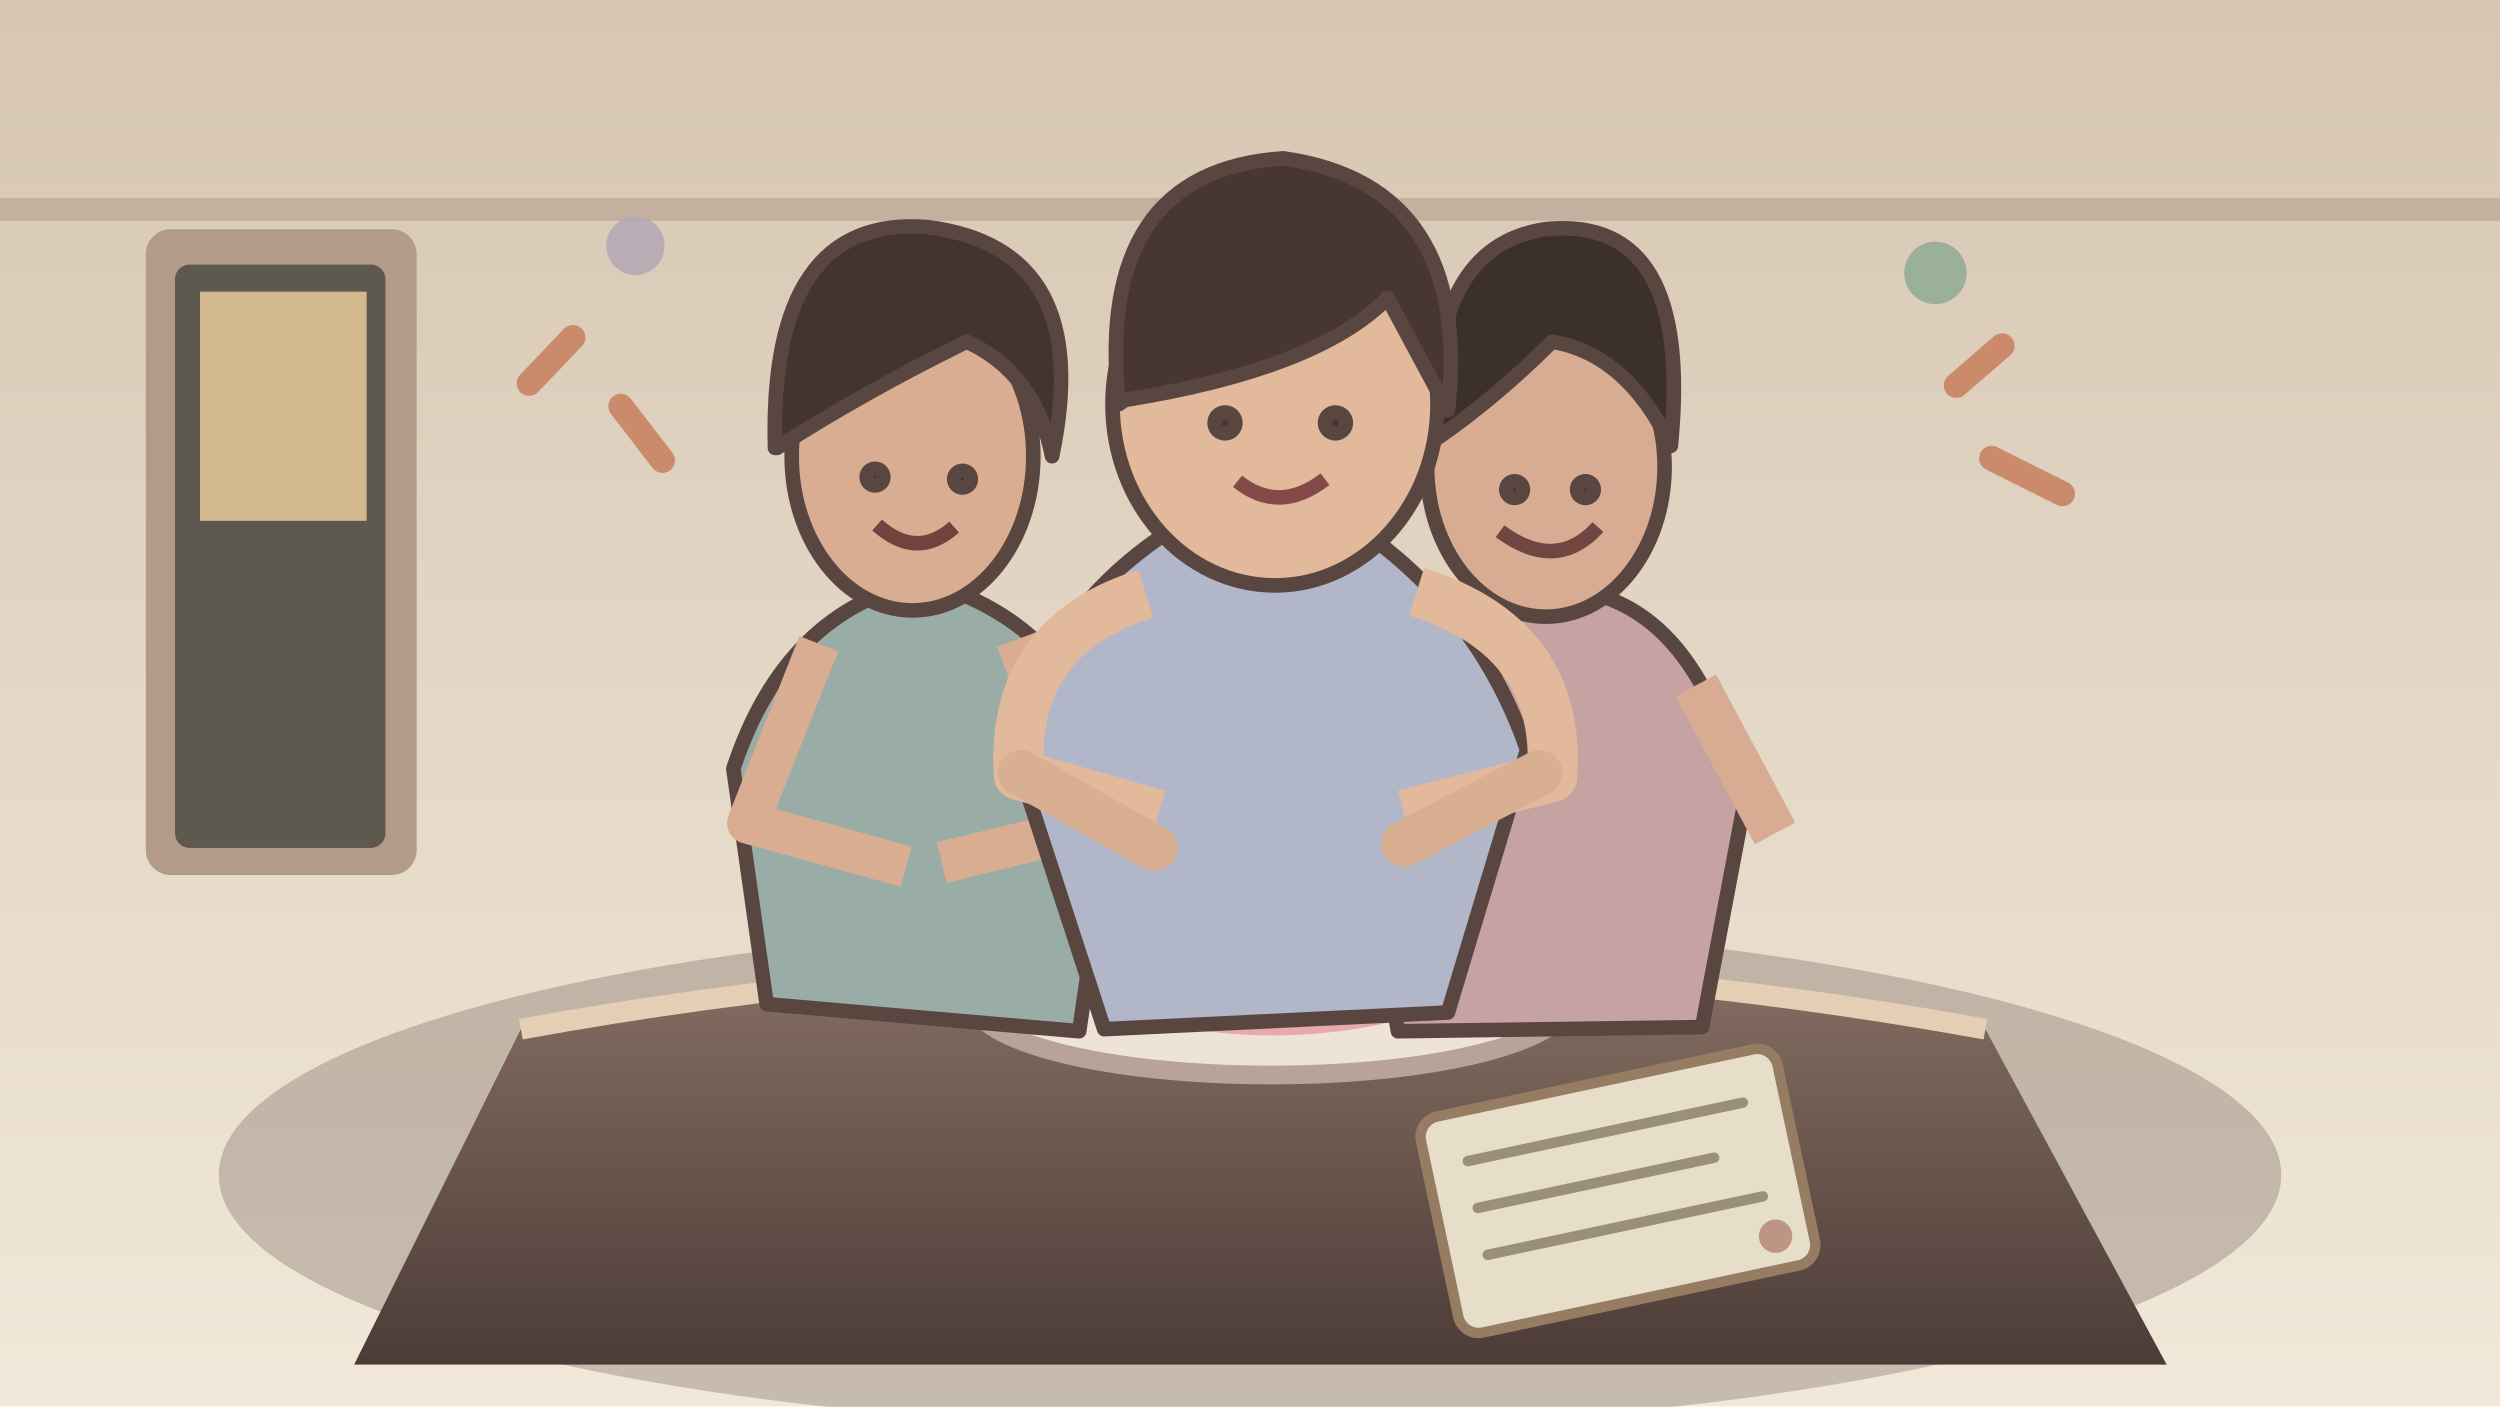
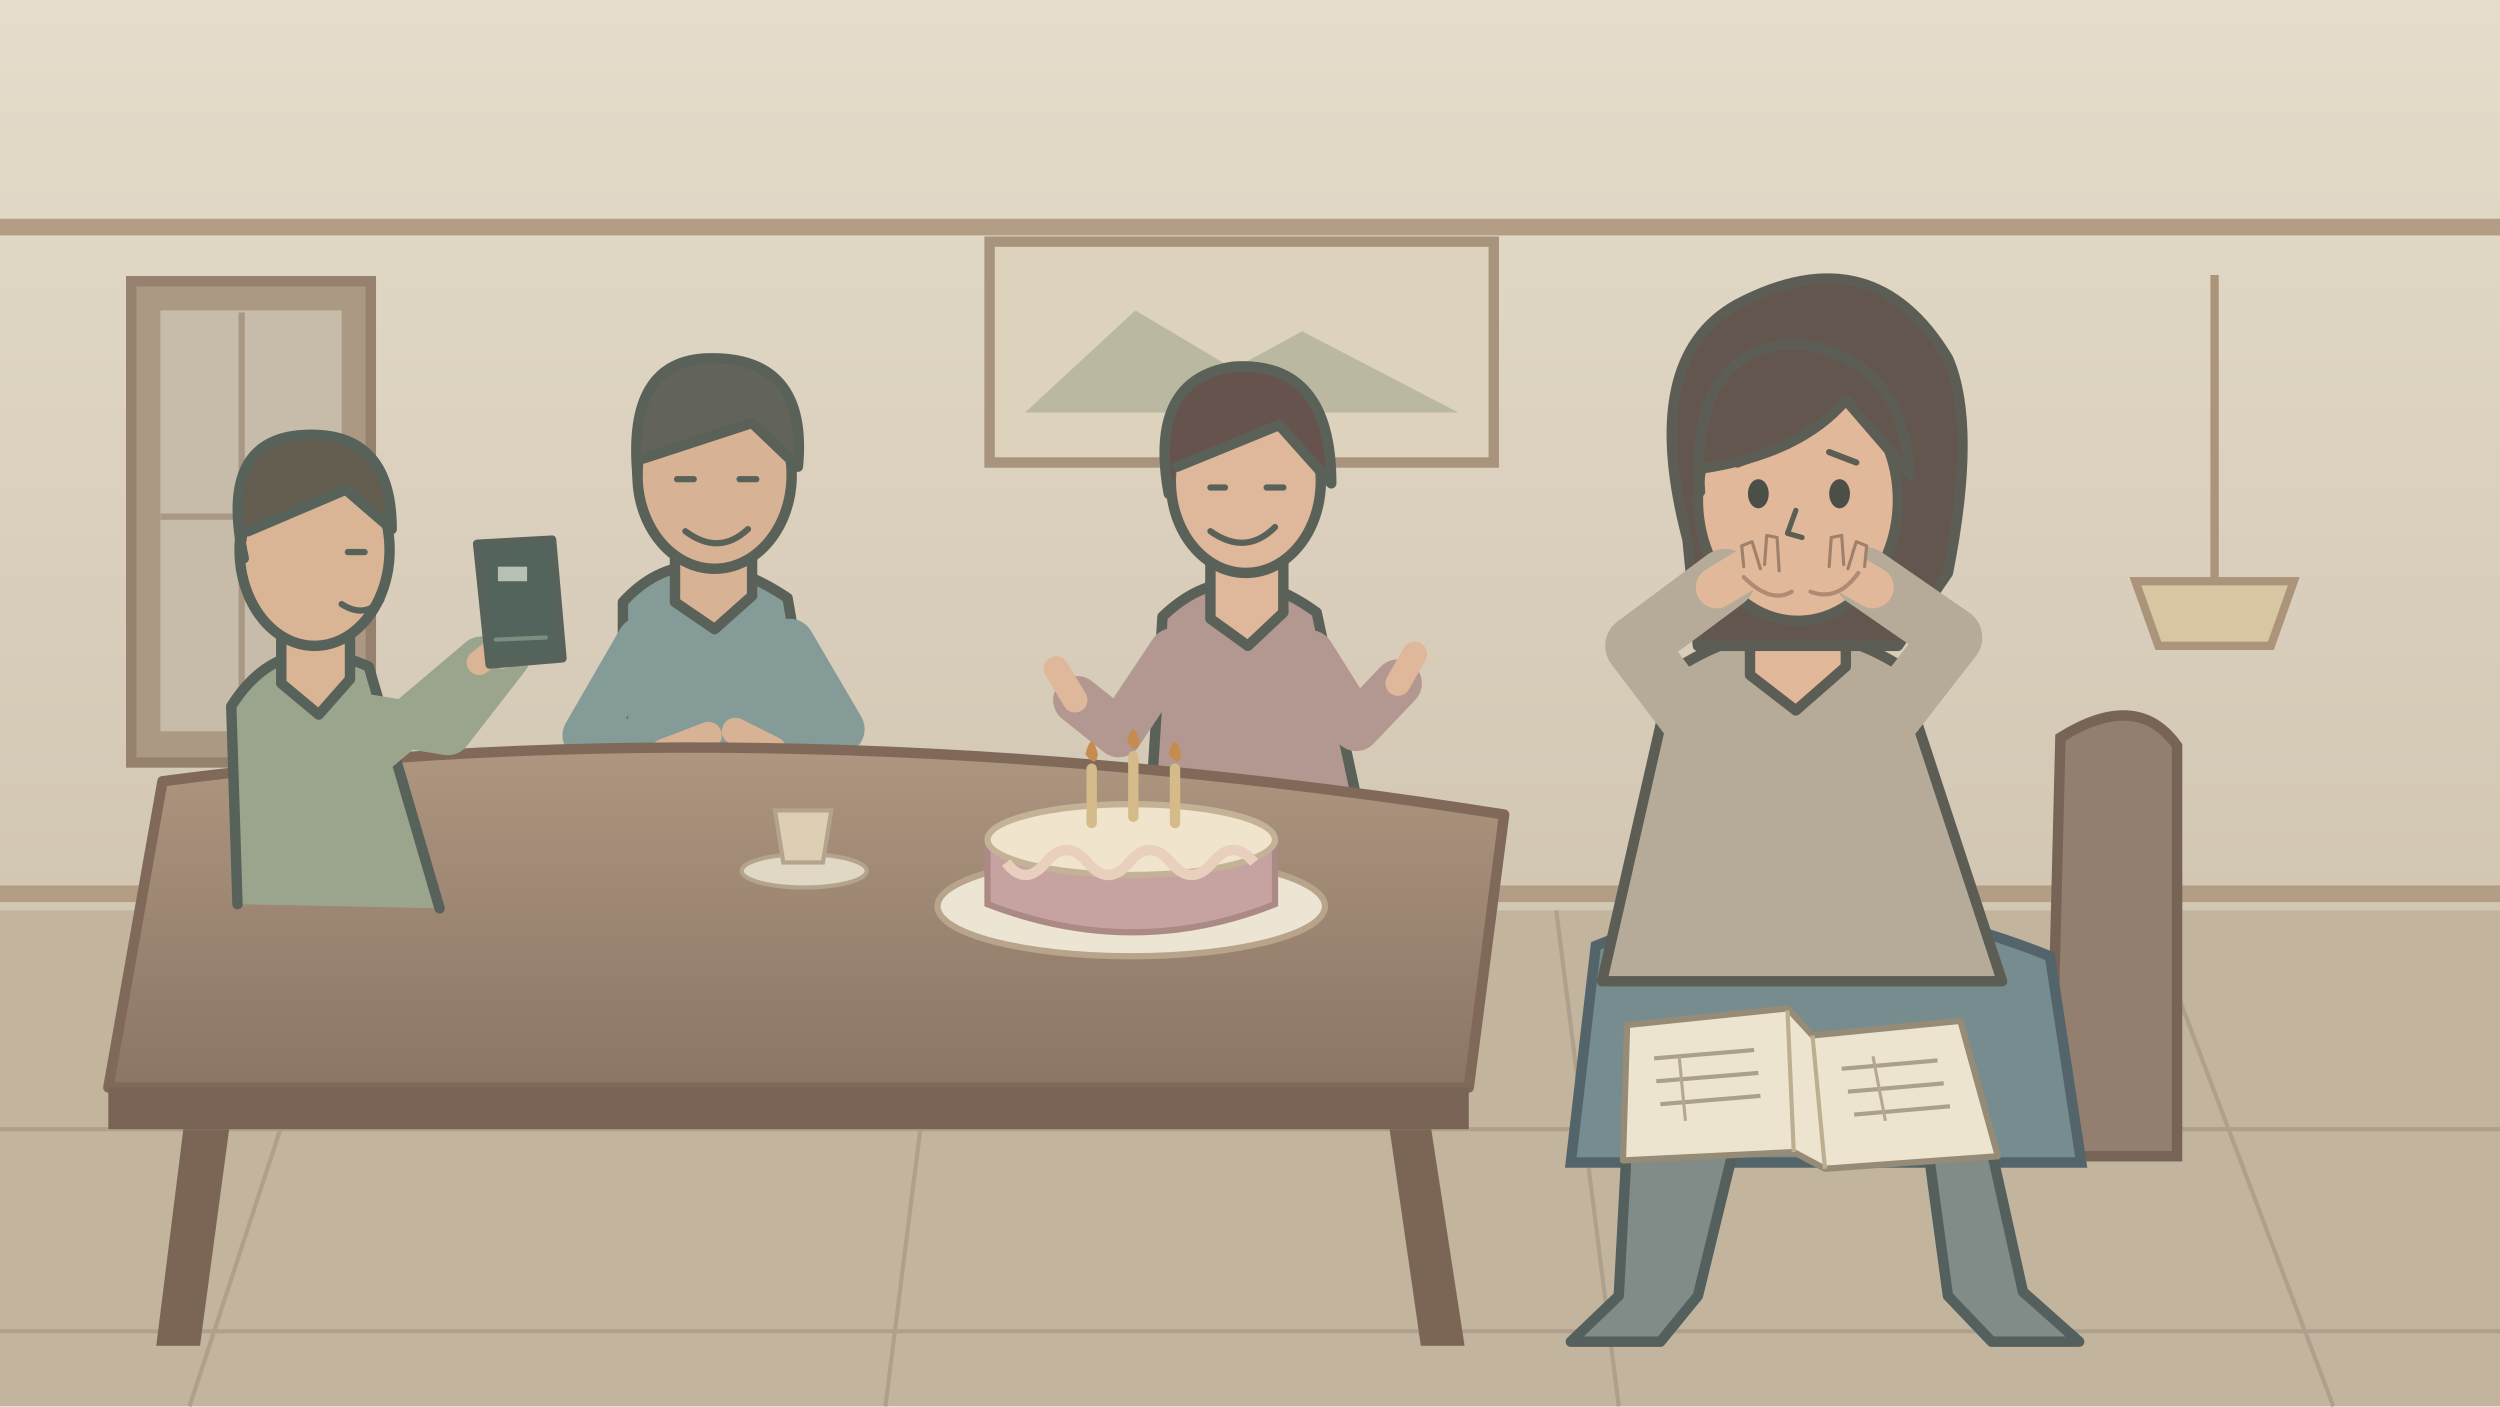
- <svg xmlns="http://www.w3.org/2000/svg" width="1200" height="675" viewBox="0 0 1200 675" role="img" aria-label="誕生会で驚く主役の女性が膝に進行表を隠し、友人が祝う様子を描いた創作イラスト" data-visual-topic="document" data-article-sha256="c977a45af8b04b7281616529f73e20a901d49e89c62e0ff9d8e76290a95d255b">
+ <svg xmlns="http://www.w3.org/2000/svg" width="1200" height="675" viewBox="0 0 1200 675" role="img" aria-label="誕生会の主役が両手で口元を覆って驚く一方、膝には開いた進行表が残り、ケーキを囲む友人の一人が撮影する創作イラスト" data-visual-topic="document" data-article-sha256="7e4845cf4553851c94b7cb7f8df4d0c76e7b9123236b787d5dd6a64c6f4d63de">
  <defs>
-     <linearGradient id="wall" x2="0" y2="1">
-       <stop stop-color="#d6c6b2" />
-       <stop offset="1" stop-color="#f1e8d9" />
+     <linearGradient id="birthday-wall" x2="0" y2="1">
+       <stop stop-color="#e5dccb" />
+       <stop offset="1" stop-color="#c8bba5" />
    </linearGradient>
-     <linearGradient id="table" x2="0" y2="1">
-       <stop stop-color="#877064" />
-       <stop offset="1" stop-color="#4c3b37" />
+     <linearGradient id="birthday-table" x2="0" y2="1">
+       <stop stop-color="#ae9680" />
+       <stop offset="1" stop-color="#8b7564" />
    </linearGradient>
  </defs>
-   <rect width="1200" height="675" fill="url(#wall)" />
-   <rect x="0" y="95" width="1200" height="11" fill="#ae9586" opacity=".5" />
-   <rect x="70" y="110" width="130" height="310" rx="12" fill="#b29c87" />
-   <rect x="84" y="127" width="101" height="280" rx="7" fill="#5e594f" />
-   <path d="M96 140h80v110H96z" fill="#d3b78d" />
-   <ellipse cx="600" cy="564" rx="495" ry="122" fill="#58473f" opacity=".28" />
-   <path d="M250 494 Q600 424 953 494 L1040 655 H170Z" fill="url(#table)" />
-   <path d="M250 494 Q600 430 953 494" fill="none" stroke="#e5cfb4" stroke-width="10" />
-   <ellipse cx="610" cy="480" rx="143" ry="36" fill="#eee3d7" stroke="#b7a397" stroke-width="9" />
-   <path d="M511 445h200v32q-100 40-200 0z" fill="#e7a8ae" />
-   <ellipse cx="610" cy="446" rx="99" ry="25" fill="#fff3dc" />
-   <path d="M527 433q52-18 162 0" fill="none" stroke="#e4b3ab" stroke-width="8" />
-   <path d="M580 415v-45m29 40v-48m35 50v-43" stroke="#efe2b3" stroke-width="9" stroke-linecap="round" />
-   <path d="M575 363q6-17 11 0-2 10-11 0m30-8q5-17 10 0-2 10-10 0m35 0q6-17 11 0-2 10-11 0" fill="#d78b40" />
-   <g stroke="#594640" stroke-width="7" stroke-linejoin="round">
-     <path d="M443 279q-66 14-91 90l16 113 150 13 17-116q-17-80-92-100z" fill="#9aaca6" />
-     <ellipse cx="438" cy="219" rx="58" ry="74" fill="#d8ad92" />
-     <path d="M372 215q-3-112 73-106 81 10 60 110-8-40-41-55-49 24-91 51z" fill="#42342e" />
-     <circle cx="420" cy="229" r="4" fill="#352c29" />
-     <circle cx="462" cy="230" r="4" fill="#352c29" />
-     <path d="M421 252q19 17 37 1" stroke="#6f443f" fill="none" />
-     <path d="M393 309l-34 86 76 21M488 307l34 90-70 17" fill="none" stroke="#d8ad92" stroke-width="20" />
-     <path d="M742 282q73 0 95 105l-20 106-146 2-20-115q15-80 91-98z" fill="#c6a2a2" />
-     <ellipse cx="742" cy="224" rx="57" ry="72" fill="#d8ab93" />
-     <path d="M689 211q-4-93 53-101 71-7 60 104-21-44-57-50-27 27-56 47z" fill="#3c302c" />
-     <circle cx="727" cy="235" r="4" fill="#352c29" />
-     <circle cx="761" cy="235" r="4" fill="#352c29" />
-     <path d="M720 255q27 20 47-2" stroke="#704640" fill="none" />
-     <path d="M673 327l-40 69M814 329l38 71" fill="none" stroke="#d8ab93" stroke-width="22" />
-     <path d="M576 246q-72 40-90 113l44 135 165-8 38-126q-26-75-96-116z" fill="#b2b6c9" />
-     <ellipse cx="612" cy="194" rx="78" ry="87" fill="#e3b99b" />
-     <path d="M537 194q-12-112 79-118 91 13 79 121l-29-54q-33 34-126 49z" fill="#473634" />
-     <circle cx="588" cy="203" r="5" fill="#43352d" />
-     <circle cx="641" cy="203" r="5" fill="#43352d" />
-     <path d="M594 231q20 16 42-1" stroke="#844a48" fill="none" />
-     <path d="M550 285q-65 20-61 87l67 19M680 284q70 22 65 89l-71 18" fill="none" stroke="#e3b99b" stroke-width="24" />
+   <rect width="1200" height="675" fill="url(#birthday-wall)" />
+   <path d="M0 109h1200M0 429h1200" stroke="#b39d85" stroke-width="8" />
+   <path d="M0 437h1200v238H0z" fill="#c3b49e" />
+   <path d="M0 542h1200M0 639h1200M169 437L91 675m364-238-30 238m322-238 30 238m253-238 90 238" fill="none" stroke="#aea08c" stroke-width="2" />
+   <path d="M63 135h115v231H63z" fill="#ab9984" stroke="#95816d" stroke-width="5" />
+   <path d="M77 149h87v202H77z" fill="#c7bcaa" />
+   <path d="M116 150v200m-39-102h87" fill="none" stroke="#a99884" stroke-width="3" />
+   <path d="M475 116h242v106H475z" fill="#ddd2bc" stroke="#a8947c" stroke-width="5" />
+   <path d="M492 198l53-49 47 28 33-18 75 39" fill="#bbb8a1" />
+   <path d="M1063 132v147m-38 0h76l-11 31h-54z" fill="#d8c6a2" stroke="#ab9479" stroke-width="4" />
+   <g stroke="#5a6159" stroke-width="5" stroke-linecap="round" stroke-linejoin="round">
+     <path d="M299 383v-94q31-34 79-2l18 103" fill="#849b98" />
+     <path d="M324 265v24l19 13 18-16v-24" fill="#d8b294" />
+     <ellipse cx="343" cy="228" rx="37" ry="45" fill="#d8b294" />
+     <path d="M306 228q-5-55 34-56 48-1 43 52l-22-21-52 17" fill="#62635a" />
+     <path d="M325 230h8m22 0h8m-34 25q16 12 30-1" fill="none" stroke-width="3" />
+     <path d="M308 308l-26 45 37 8m60-52 24 41-34 10" fill="none" stroke="#849b98" stroke-width="24" />
+     <path d="M319 361l21-8m31 7-18-9" stroke="#d8b294" stroke-width="13" />
+     <path d="M552 392l6-96q33-32 74-2l21 98" fill="#b39791" />
+     <path d="M581 266v31l18 13 17-16v-29" fill="#dfb79a" />
+     <ellipse cx="598" cy="231" rx="36" ry="44" fill="#dfb79a" />
+     <path d="M561 237q-10-55 31-61 47-3 47 56l-25-28-49 20" fill="#66534d" />
+     <path d="M581 234h7m20 0h8m-35 21q17 12 31-2" fill="none" stroke-width="3" />
+     <path d="M563 313l-26 39-20-16m112-22 22 35 20-21" fill="none" stroke="#b39791" stroke-width="23" />
+     <path d="M516 336l-9-15m164 7 8-14" stroke="#dfb79a" stroke-width="12" />
  </g>
-   <path d="M490 371l64 36m185-36-65 34" stroke="#d8af90" stroke-width="22" stroke-linecap="round" />
-   <g transform="translate(680 538) rotate(-12)">
-     <rect x="0" y="0" width="175" height="106" rx="10" fill="#e7dec9" stroke="#977c64" stroke-width="5" />
-     <path d="M20 24h135M20 47h116M20 70h135" stroke="#9a8f7b" stroke-width="5" stroke-linecap="round" />
-     <circle cx="157" cy="90" r="8" fill="#bd9585" />
+   <path d="M78 375q295-39 644 16l-17 131H52z" fill="url(#birthday-table)" stroke="#806958" stroke-width="5" stroke-linejoin="round" />
+   <path d="M52 522h653v20H52z" fill="#786355" />
+   <path d="M88 542l-13 104h21l14-104m557 0 15 104h21l-16-104" fill="#7b6656" />
+   <ellipse cx="543" cy="435" rx="93" ry="24" fill="#ede5d3" stroke="#b8a48a" stroke-width="3" />
+   <path d="M474 404h138v30q-68 27-138 0z" fill="#c6a3a1" stroke="#ab8984" stroke-width="3" />
+   <ellipse cx="543" cy="403" rx="69" ry="17" fill="#f0e4cc" stroke="#c4b297" stroke-width="3" />
+   <path d="M483 414q9 12 19 0t20 0 20 0 20 0 20 0 20 0" fill="none" stroke="#e9cfbd" stroke-width="5" />
+   <path d="M524 395v-26m20 23v-29m20 32v-26" stroke="#d5ba8a" stroke-width="5" stroke-linecap="round" />
+   <path d="M521 362q3-12 6 0-1 7-6 0m20-6q3-12 6 0-1 7-6 0m20 6q3-12 6 0-1 7-6 0" fill="#c68c4e" />
+   <ellipse cx="386" cy="418" rx="30" ry="8" fill="#e0d7c4" stroke="#b5a48d" stroke-width="2" />
+   <path d="M372 389h27l-4 25h-19z" fill="#dccfb3" stroke="#b5a48d" stroke-width="2" />
+   <g stroke="#57625a" stroke-width="5" stroke-linecap="round" stroke-linejoin="round">
+     <path d="M114 434l-3-95q24-38 66-19l34 116" fill="#9ba58e" />
+     <path d="M135 299v29l18 15 15-17v-24" fill="#d9b495" />
+     <ellipse cx="151" cy="264" rx="36" ry="46" fill="#d9b495" />
+     <path d="M117 268q-12-55 26-59 45-4 45 45l-22-19-47 20" fill="#625d4e" />
+     <path d="M167 265h8m-11 25q11 7 19-2" fill="none" stroke-width="3" />
+     <path d="M126 349l40 23 65-55m-53 28 37 6 28-36" fill="none" stroke="#9ba58e" stroke-width="23" />
+     <path d="M230 318l14-11m-3 8 12-7" stroke="#d9b495" stroke-width="12" />
+     <path d="M229 261l36-2 5 57-35 3z" fill="#53645c" stroke-width="4" />
+     <path d="M239 272h14v7h-14z" fill="#b6c0b3" stroke="none" />
+     <path d="M238 307l24-1" stroke="#7c8e80" stroke-width="2" />
  </g>
-   <g opacity=".9">
-     <path d="M275 162l-21 22m44 11 20 26m621-36 22-19m-5 54 34 17" stroke="#c98362" stroke-width="12" stroke-linecap="round" />
-     <circle cx="305" cy="118" r="14" fill="#b6a9b5" />
-     <circle cx="929" cy="131" r="15" fill="#95ad95" />
+   <path d="M989 354q37-23 56 4v197h-61z" fill="#927f70" stroke="#776456" stroke-width="5" />
+   <path d="M766 454q101-42 218 5l15 99H754z" fill="#768c8e" stroke="#53656a" stroke-width="5" />
+   <path d="M781 548l-4 74-23 22h43l18-22 18-74m92 0 10 74 21 22h42l-27-24-16-72" fill="#818c89" stroke="#53605d" stroke-width="5" stroke-linejoin="round" />
+   <g stroke="#5c5e55" stroke-width="5" stroke-linecap="round" stroke-linejoin="round">
+     <path d="M803 322q54-36 108-3l50 152H769z" fill="#b6aa98" />
+     <path d="M840 287v37l22 17 24-21v-34" fill="#e1b99a" />
+     <path d="M810 259q-23-87 24-113 65-34 101 26 14 32 0 103l-24 35H815z" fill="#62564e" />
+     <ellipse cx="863" cy="240" rx="48" ry="58" fill="#e1b99a" />
+     <path d="M816 236q-5-67 44-71 52 4 57 63l-31-36q-22 26-70 33" fill="#62564e" />
+     <path d="M834 223l13-5m31-1 13 5" fill="none" stroke-width="3" />
+     <ellipse cx="844" cy="237" rx="5" ry="7" fill="#4b4f48" stroke="none" />
+     <ellipse cx="883" cy="237" rx="5" ry="7" fill="#4b4f48" stroke="none" />
+     <path d="M862 245l-4 11 7 2" fill="none" stroke-width="2.5" />
+     <path d="M810 343l-25-33 43-32m81 64 28-36-42-29" fill="none" stroke="#b6aa98" stroke-width="29" />
+     <path d="M824 282l18-11m57 11-19-11" fill="none" stroke="#e1b99a" stroke-width="20" />
+     <path d="M837 272l-1-10 5-2 4 13m2-2 1-14 5 1 1 16m24-2 1-14 5-1 1 14m2 2 4-13 5 2-1 10" fill="#e1b99a" stroke="#9e806b" stroke-width="1.5" />
+     <path d="M837 277q13 13 23 7m9 0q13 5 23-9" fill="none" stroke="#b08a72" stroke-width="2" />
  </g>
+   <path d="M781 492l77-8 12 13 71-7 18 65-83 6-15-8-82 4z" fill="#ede4cf" stroke="#958b76" stroke-width="3" stroke-linejoin="round" />
+   <path d="M858 485l3 68m9-56 6 64" fill="none" stroke="#bcaf91" stroke-width="2" />
+   <path d="M794 508l48-4m-47 15 49-4m-47 15 48-4m39-13 46-4m-43 15 46-4m-43 15 46-4" fill="none" stroke="#aaa18b" stroke-width="2" />
+   <path d="M806 507l3 31m90-31 6 31" fill="none" stroke="#b4a98f" stroke-width="1.5" />
</svg>
